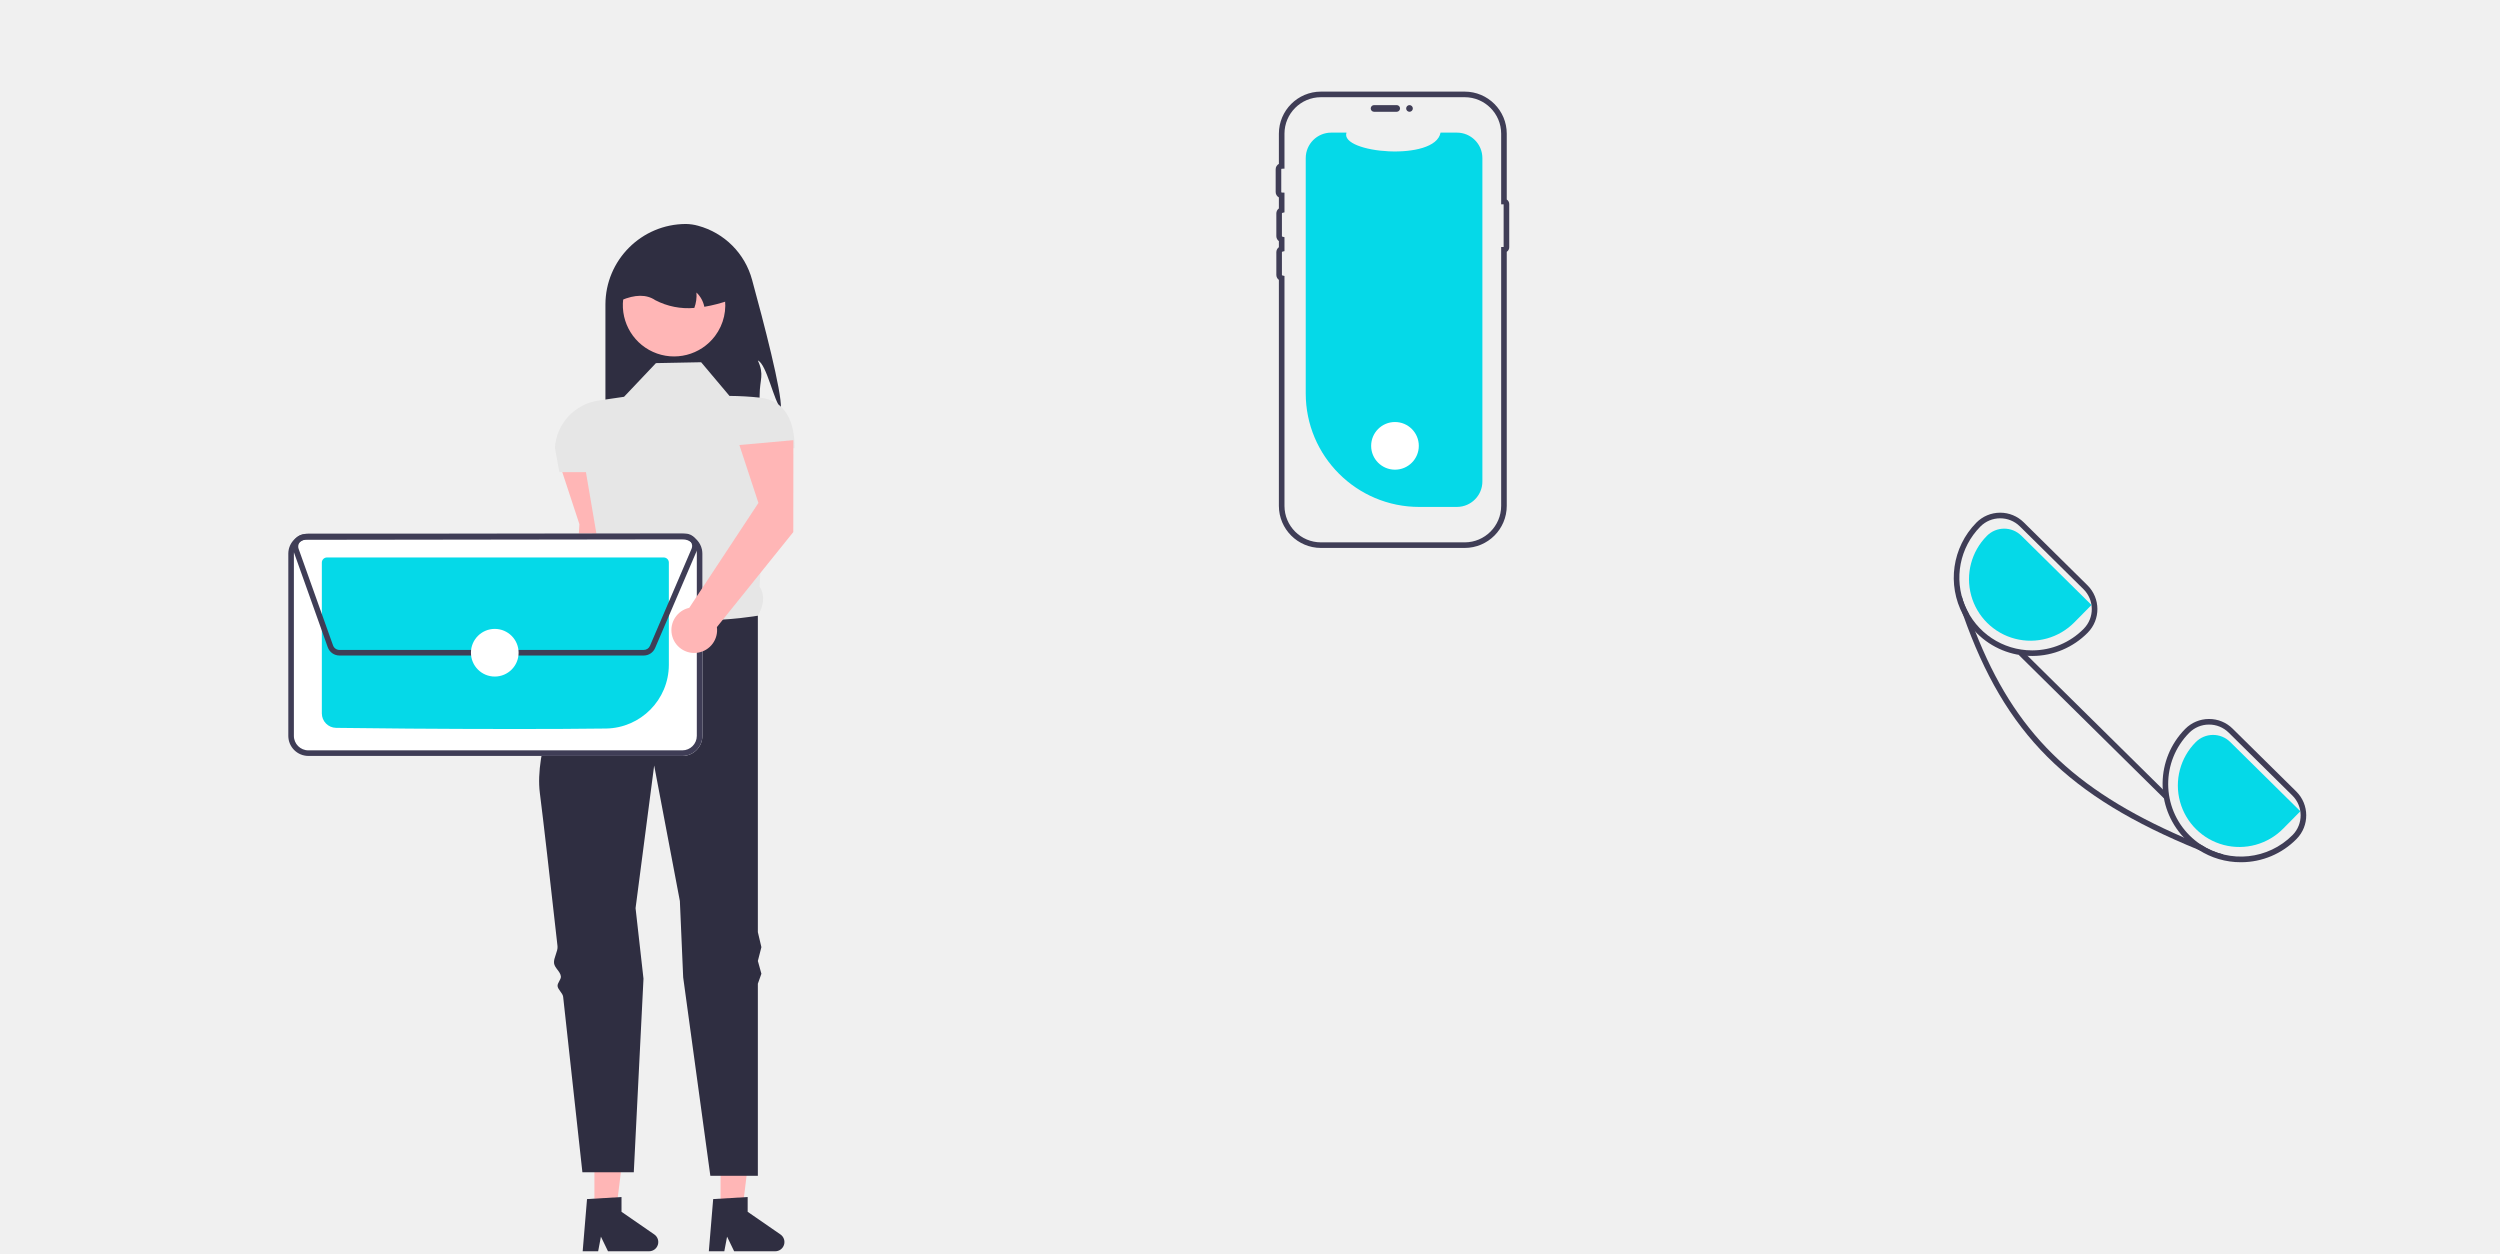
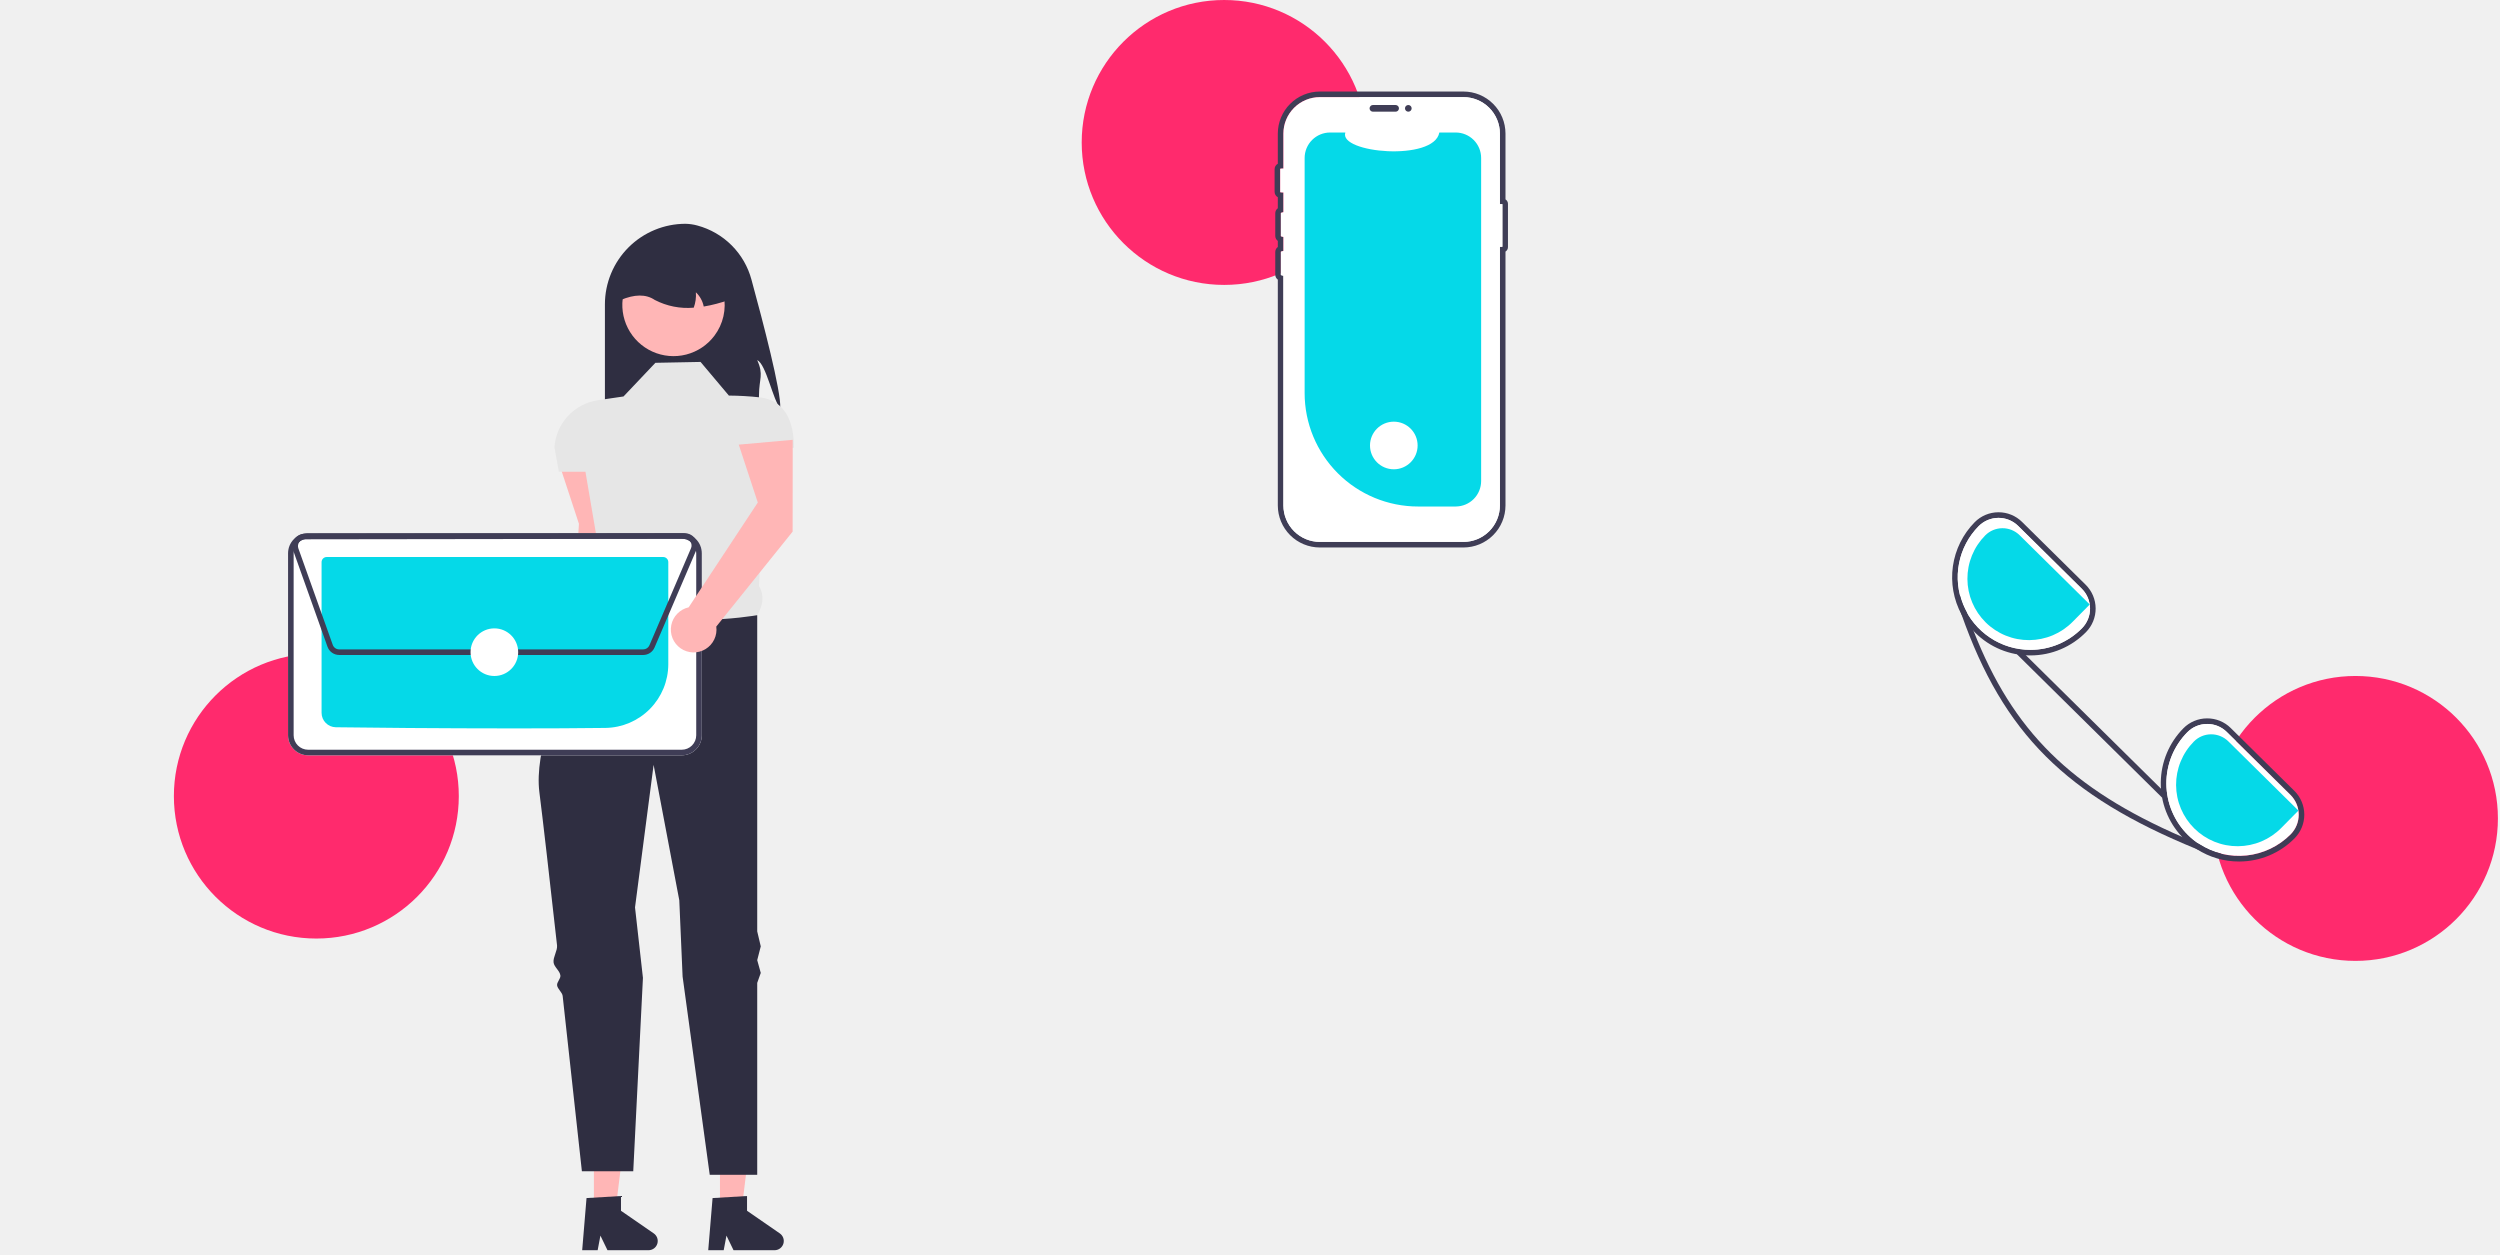
- <svg xmlns="http://www.w3.org/2000/svg" data-name="Layer 1" width="894.249" height="448.282" viewBox="0 0 894.249 448.282">
-   <path d="M447.37,674.141q-40.475,0-80.829-1.449c-38.44-1.381-78.19-2.808-115.136-23.299-25.845-14.333-48.735-37.329-66.194-66.504a223.77,223.77,0,0,1-25.369-63.604,261.476,261.476,0,0,1,.953-123.779,219.834,219.834,0,0,1,14.741-40.4c26.943-55.793,76.085-93.246,134.826-102.754a6.807,6.807,0,0,1,1.463-.031c.264.014.528.029.796.018l.346-.11a16.882,16.882,0,0,1,2.721-.698c90.594-13.487,186.365,13.802,276.952,78.914,70.042,50.351,162.868,77.464,283.781,82.889l1.717.09c33.66,1.934,66.218,15.811,94.16,40.133,27.579,24.006,48.287,56.034,59.884,92.624,1.426,4.461,2.733,9.104,3.884,13.801a26.039,26.039,0,0,1-6.941,24.69v.009l-.301.31c-.725.721-1.488,1.412-2.267,2.056l-.917.756c-7.727,6.365-13.83,11.394-21.135,15.299a64.983,64.983,0,0,1-15.419,5.821c-29.465,7.184-59.388,13.844-88.936,19.797-57.385,11.57-116.281,21.115-175.054,28.368A2269.141,2269.141,0,0,1,447.37,674.141Zm-136.232-419.845a3.507,3.507,0,0,0-.539.037c-58.192,9.419-106.869,46.504-133.544,101.745a217.624,217.624,0,0,0-14.595,40,259.188,259.188,0,0,0-.941,122.681,221.622,221.622,0,0,0,25.123,62.996c17.288,28.889,39.944,51.654,65.518,65.836,36.614,20.308,76.176,21.729,114.436,23.102a2266.314,2266.314,0,0,0,358.315-15.595c58.735-7.249,117.593-16.787,174.94-28.351,29.528-5.948,59.43-12.604,88.875-19.783a63.358,63.358,0,0,0,15.047-5.679c7.157-3.826,13.202-8.807,20.855-15.111l.917-.755c.67-.554,1.329-1.146,1.958-1.761l.181-.189c6.289-6.339,8.735-14.702,6.71-22.944v-.001c-1.139-4.646-2.432-9.24-3.844-13.655-23.69-74.746-84.974-127.569-152.496-131.447l-1.707-.09c-55.232-2.479-103.564-9.344-147.752-20.99-52.75-13.902-98.801-34.83-136.876-62.201-90.242-64.862-185.613-92.049-275.811-78.626a15.473,15.473,0,0,0-2.479.643l-.623.174a9.374,9.374,0,0,1-1.062-.013C311.537,254.307,311.335,254.296,311.138,254.296Z" transform="translate(-152.8755 -225.8589)" fill="#f0f0f0" />
-   <path d="M432.202,371.915c-2.498-2.397-5.053-15.762-8.242-17.118,2.384,5.269.653,6.663.64,12.446a39.123,39.123,0,0,1-1.141,9.745H369.435V334.825a28.847,28.847,0,0,1,28.848-28.848,17.214,17.214,0,0,1,4.276.626A27.428,27.428,0,0,1,421.909,326.007C426.028,341.061,432.578,366.119,432.202,371.915Z" transform="translate(-152.8755 -225.8589)" fill="#2f2e41" />
-   <path d="M372.605,423.782l.027-32.863L353.314,392.645l6.818,20.726-3.191,52.096a8.173,8.173,0,1,0,9.89,6.889Z" transform="translate(-152.8755 -225.8589)" fill="#ffb6b6" />
-   <polygon points="257.746 432.76 265.55 432.759 269.263 402.657 257.744 402.657 257.746 432.76" fill="#ffb6b6" />
-   <path d="M407.978,654.769l12.337-.736v5.286l11.729,8.101a3.302,3.302,0,0,1-1.876,6.019H415.481L412.949,668.209l-.988,5.228h-5.538Z" transform="translate(-152.8755 -225.8589)" fill="#2f2e41" />
-   <polygon points="212.62 432.76 220.425 432.759 224.137 402.657 212.619 402.657 212.62 432.76" fill="#ffb6b6" />
-   <path d="M362.853,654.769l12.337-.736v5.286l11.729,8.101a3.302,3.302,0,0,1-1.876,6.019H370.355l-2.532-5.228-.988,5.228H361.297Z" transform="translate(-152.8755 -225.8589)" fill="#2f2e41" />
-   <path d="M403.672,355.43l-16.167.317-11.412,12.046-9.149,1.342a18.266,18.266,0,0,0-15.577,16.897v0l1.585,8.706h9.51l5.502,32.303c-2.139,5.451-2.285,9.754,2.107,11.444l13.631,25.678L423.96,446.094c2.042-3.51,2.696-7.036.609-10.464l2.878-49.45h9.677v0c0-9.249-3.128-17.046-12.32-18.075a108.654,108.654,0,0,0-10.989-.629Z" transform="translate(-152.8755 -225.8589)" fill="#e6e6e6" />
-   <path d="M423.96,446.094s-39.309,6.974-53.891-7.608c0,0-1.48,2.513-3.711,6.682-.642,1.199-1.881,2.011-2.629,3.463-.68,1.32-2.429,2.942-3.17,4.439-.596,1.204.36,2.777-.26,4.078-7.468,15.664-16.193,37.759-14.322,52.348,1.206,9.409,3.698,31.302,6.322,54.816.205,1.837-1.455,4.197-1.249,6.049.194,1.746,2.255,2.984,2.45,4.734.129,1.162-1.31,2.348-1.181,3.508.141,1.273,1.85,2.522,1.991,3.79,3.594,32.468,6.886,62.781,6.886,62.781h18.386l3.469-69.232-2.835-25.236,6.657-51.038,9.193,48.502,1.183,27.297,9.715,70.975H423.96v-68.708l1.268-3.569-1.268-4.578,1.268-4.932-1.268-5.372Z" transform="translate(-152.8755 -225.8589)" fill="#2f2e41" />
-   <path d="M408.634,346.055a18.326,18.326,0,1,1,3.175-15.314c.053.22.097.438.14.665A18.301,18.301,0,0,1,408.634,346.055Z" transform="translate(-152.8755 -225.8589)" fill="#ffb6b6" />
-   <path d="M404.813,335.598a9.633,9.633,0,0,0-2.815-5.104,13.142,13.142,0,0,1-.761,5.51,25.395,25.395,0,0,1-13.955-2.764c-3.233-2.194-7.348-2.004-12.141,0a17.75,17.75,0,0,1,17.752-17.752h3.17a17.756,17.756,0,0,1,17.752,17.752A52.852,52.852,0,0,1,404.813,335.598Z" transform="translate(-152.8755 -225.8589)" fill="#2f2e41" />
-   <circle cx="113.249" cy="285" r="51" fill="#f0f0f0" />
-   <circle cx="438.249" cy="51" r="51" fill="#f0f0f0" />
-   <circle cx="843.249" cy="293" r="51" fill="#f0f0f0" />
-   <path d="M683.125,282.421V398.067A9.119,9.119,0,0,1,674.101,407.186a.802.802,0,0,1-.1.004H660.541a40.606,40.606,0,0,1-40.606-40.606v-84.163a9.123,9.123,0,0,1,9.123-9.123l5.454,0c-2.527,7.371,31.765,10.474,33.648,0l5.841,0A9.123,9.123,0,0,1,683.125,282.421Z" transform="translate(-152.8755 -225.8589)" fill="#05d9e8" />
-   <path d="M643.182,264.65a1.197,1.197,0,0,1,1.196-1.196h8.13a1.196,1.196,0,0,1,0,2.391h-8.13A1.197,1.197,0,0,1,643.182,264.65Z" transform="translate(-152.8755 -225.8589)" fill="#3f3d56" />
-   <path d="M676.794,421.859h-51.416a15.063,15.063,0,0,1-15.046-15.046V325.972a2.187,2.187,0,0,1-.911-1.779v-8.13a2.186,2.186,0,0,1,.911-1.778v-2.182a2.186,2.186,0,0,1-.911-1.778v-8.131a2.186,2.186,0,0,1,.911-1.778v-3.944a2.184,2.184,0,0,1-1.15-1.93v-8.13a2.184,2.184,0,0,1,1.15-1.93V273.674A15.063,15.063,0,0,1,625.378,258.628h51.416a15.063,15.063,0,0,1,15.046,15.046V297.23a1.886,1.886,0,0,1,.886,1.598v15.503a1.887,1.887,0,0,1-.886,1.599V406.813A15.063,15.063,0,0,1,676.794,421.859ZM625.378,260.628a13.061,13.061,0,0,0-13.046,13.046v12.508l-.962.037a.195.195,0,0,0-.188.192V294.541a.196.196,0,0,0,.188.192l.962.037v7.049l-.761.188a.197.197,0,0,0-.15.187v8.131a.197.197,0,0,0,.15.187l.761.188v4.991l-.761.188a.197.197,0,0,0-.15.187v8.13a.197.197,0,0,0,.15.187l.761.188V406.813a13.061,13.061,0,0,0,13.046,13.046h51.416a13.061,13.061,0,0,0,13.046-13.046V314.217h.886V298.942h-.886V273.674a13.061,13.061,0,0,0-13.046-13.046Z" transform="translate(-152.8755 -225.8589)" fill="#3f3d56" />
-   <circle cx="504.176" cy="38.791" r="1.196" fill="#3f3d56" />
-   <path d="M396.956,496.262H263.168a7.188,7.188,0,0,1-7.17-7.169v-65.189a7.188,7.188,0,0,1,7.169-7.17H396.955a7.188,7.188,0,0,1,7.17,7.169v65.189A7.188,7.188,0,0,1,396.956,496.262Z" transform="translate(-152.8755 -225.8589)" fill="#fff" />
-   <path d="M396.956,496.262H263.168a7.188,7.188,0,0,1-7.17-7.169v-65.189a7.188,7.188,0,0,1,7.169-7.17H396.955a7.188,7.188,0,0,1,7.17,7.169v65.189A7.188,7.188,0,0,1,396.956,496.262ZM263.168,418.734a5.185,5.185,0,0,0-5.17,5.171v65.187a5.185,5.185,0,0,0,5.171,5.17H396.954a5.185,5.185,0,0,0,5.171-5.171v-65.187a5.185,5.185,0,0,0-5.171-5.17Z" transform="translate(-152.8755 -225.8589)" fill="#3f3d56" />
-   <path d="M337.232,486.628c-26.386,0-53.899-.252-64.164-.416a5.176,5.176,0,0,1-5.07-5.155V427.095a1.83,1.83,0,0,1,1.823-1.828H390.297a1.829,1.829,0,0,1,1.827,1.823v36.612a22.842,22.842,0,0,1-22.457,22.752C360.1,486.579,348.771,486.628,337.232,486.628Z" transform="translate(-152.8755 -225.8589)" fill="#05d9e8" />
-   <path d="M383.146,460.339H274.287a4.438,4.438,0,0,1-4.164-2.936l-12.321-34.566a4.423,4.423,0,0,1,4.158-5.907l136.072-.189a4.423,4.423,0,0,1,4.359,5.198l.105.044-.391.912-.004.009-14.895,34.755A4.41,4.41,0,0,1,383.146,460.339Zm14.892-41.598-136.075.189a2.423,2.423,0,0,0-2.278,3.235l12.321,34.565a2.433,2.433,0,0,0,2.282,1.608H383.146a2.413,2.413,0,0,0,2.222-1.467l14.896-34.756.732.314-.732-.314a2.421,2.421,0,0,0-2.226-3.375Z" transform="translate(-152.8755 -225.8589)" fill="#3f3d56" />
-   <circle cx="176.983" cy="233.48" r="8.524" fill="#fff" />
-   <circle cx="498.983" cy="159.48" r="8.524" fill="#fff" />
-   <path d="M974.255,508.979l-22.77-22.48a11.884,11.884,0,0,0-8.43-3.46h-.08a11.914,11.914,0,0,0-8.46,3.56,27.991,27.991,0,0,0-.49,38.84c.24.26.49.51.74.76a27.248,27.248,0,0,0,4.56,3.65,27.676,27.676,0,0,0,15.11,4.43h.17a27.826,27.826,0,0,0,19.75-8.32,12.023,12.023,0,0,0-.1-16.98Zm-1.32,15.57a26.092,26.092,0,0,1-32.76,3.48,26.786,26.786,0,0,1-4.01-3.25,26.002,26.002,0,0,1-.23-36.77,9.913,9.913,0,0,1,7.06-2.97h.06a9.911,9.911,0,0,1,7.02,2.88l22.77,22.49a10.007,10.007,0,0,1,.09,14.14Z" transform="translate(-152.8755 -225.8589)" fill="#3f3d56" />
-   <path d="M899.545,435.199l-22.77-22.49a11.926,11.926,0,0,0-8.43-3.46h-.07a11.947,11.947,0,0,0-8.47,3.57,28.077,28.077,0,0,0-4.72,33l.01.01a27.562,27.562,0,0,0,4.33,5.93c.19.22.41.44.63.66a27.835,27.835,0,0,0,19.67,8.08h.18a27.854,27.854,0,0,0,19.75-8.33,11.999,11.999,0,0,0-.11-16.97Zm-1.32,15.57a25.855,25.855,0,0,1-18.33,7.73h-.17a26,26,0,0,1-18.49-44.27,10.008,10.008,0,0,1,14.14-.09l22.77,22.48A10.019,10.019,0,0,1,898.225,450.769Z" transform="translate(-152.8755 -225.8589)" fill="#3f3d56" />
-   <path d="M975.71,516.046l-25.103-24.794a8.727,8.727,0,0,0-12.327.076,22,22,0,1,0,31.305,30.919Z" transform="translate(-152.8755 -225.8589)" fill="#05d9e8" />
-   <path d="M901.004,442.262l-25.103-24.794a8.727,8.727,0,0,0-12.327.076,22,22,0,1,0,31.305,30.919Z" transform="translate(-152.8755 -225.8589)" fill="#05d9e8" />
-   <path d="M948.125,531.489l-.6,1.58q-4.23-1.605-8.2-3.22c-46.88-19.13-69.26-41.52-84.23-84.02l-.01-.01q-1.065-3-2.07-6.14l1.58-.51a25.542,25.542,0,0,0,2.3,5.78q1.23,3.495,2.53,6.81c14.07,35.87,34.82,56.37,74.6,73.68q3,1.305,6.15,2.59A26.087,26.087,0,0,0,948.125,531.489Z" transform="translate(-152.8755 -225.8589)" fill="#3f3d56" />
-   <rect x="900.623" y="448.539" width="2.001" height="73" transform="translate(-229.9252 559.8239) rotate(-45.35527)" fill="#3f3d56" />
-   <path d="M436.64,416.173l.027-32.863-19.318,1.726,6.818,20.726-24.747,37.514a8.173,8.173,0,1,0,9.89,6.889Z" transform="translate(-152.8755 -225.8589)" fill="#ffb6b6" />
+ <svg xmlns="http://www.w3.org/2000/svg" width="895" height="449" viewBox="0 0 895 449" fill="none">
+   <g clip-path="url(#clip0_136_40)">
+     <path d="M294.493 448.283C267.51 448.283 240.567 447.8 213.664 446.834C175.224 445.453 135.475 444.026 98.529 423.535C72.684 409.202 49.794 386.206 32.335 357.031C20.665 337.257 12.109 315.804 6.965 293.427C-2.628 252.685 -2.302 210.236 7.918 169.647C11.5 155.731 16.437 142.199 22.659 129.247C49.602 73.453 98.744 36.001 157.485 26.493C157.97 26.43 158.461 26.419 158.948 26.462C159.212 26.476 159.476 26.491 159.744 26.48L160.09 26.37C160.976 26.062 161.886 25.828 162.811 25.672C253.405 12.185 349.176 39.473 439.763 104.585C509.805 154.936 602.63 182.05 723.544 187.474L725.261 187.564C758.92 189.498 791.479 203.375 819.421 227.697C847.001 251.703 867.708 283.731 879.305 320.321C880.731 324.782 882.038 329.426 883.189 334.122C884.262 338.486 884.186 343.054 882.969 347.381C881.753 351.708 879.438 355.646 876.248 358.812V358.821L875.947 359.131C875.223 359.851 874.46 360.543 873.68 361.186L872.763 361.942C865.036 368.307 858.933 373.336 851.628 377.241C846.757 379.828 841.575 381.784 836.21 383.062C806.744 390.246 776.822 396.906 747.274 402.859C689.889 414.429 630.992 423.974 572.22 431.227C480.08 442.588 387.33 448.284 294.493 448.283ZM158.261 28.438C158.081 28.436 157.901 28.448 157.722 28.474C99.53 37.893 50.853 74.978 24.178 130.219C18.017 143.044 13.128 156.441 9.582 170.219C-0.545 210.448 -0.867 252.521 8.641 292.9C13.734 315.063 22.208 336.311 33.765 355.896C51.053 384.785 73.709 407.551 99.283 421.732C135.897 442.04 175.459 443.461 213.719 444.834C333.382 449.109 453.195 443.895 572.034 429.239C630.769 421.99 689.627 412.452 746.974 400.888C776.503 394.94 806.404 388.285 835.85 381.105C841.086 379.859 846.143 377.951 850.897 375.427C858.054 371.6 864.099 366.62 871.752 360.315L872.669 359.56C873.339 359.007 873.997 358.415 874.627 357.8L874.808 357.61C881.097 351.271 883.543 342.908 881.518 334.666V334.665C880.378 330.018 879.085 325.425 877.674 321.009C853.984 246.263 792.7 193.44 725.178 189.562L723.47 189.472C668.239 186.994 619.907 180.129 575.719 168.482C522.969 154.58 476.918 133.652 438.843 106.281C348.601 41.419 253.23 14.232 163.032 27.655C162.189 27.8 161.36 28.015 160.553 28.298L159.93 28.472C159.576 28.488 159.222 28.483 158.869 28.459C158.66 28.448 158.459 28.438 158.261 28.438Z" fill="#F0F0F0" />
+     <path d="M279.326 146.055C276.828 143.658 274.273 130.293 271.084 128.936C273.468 134.205 271.737 135.6 271.724 141.382C271.754 144.665 271.371 147.939 270.583 151.127H216.559V108.965C216.558 105.176 217.305 101.425 218.754 97.925C220.204 94.425 222.329 91.245 225.008 88.566C227.686 85.887 230.867 83.763 234.367 82.313C237.867 80.863 241.618 80.117 245.406 80.117C246.852 80.145 248.289 80.356 249.682 80.743C254.326 81.997 258.558 84.45 261.954 87.855C265.351 91.261 267.792 95.5 269.033 100.147C273.151 115.201 279.701 140.258 279.326 146.055Z" fill="#2F2E41" />
+     <path d="M219.729 197.921L219.756 165.059L200.438 166.785L207.256 187.511L204.065 239.608C202.517 239.955 201.104 240.745 199.998 241.881C198.892 243.018 198.14 244.452 197.835 246.008C197.529 247.564 197.683 249.176 198.278 250.646C198.872 252.117 199.882 253.382 201.183 254.289C202.485 255.195 204.022 255.703 205.607 255.751C207.192 255.799 208.757 255.385 210.111 254.559C211.465 253.733 212.549 252.531 213.232 251.099C213.914 249.668 214.166 248.068 213.955 246.496L219.729 197.921Z" fill="#FFB6B6" />
+     <path d="M257.746 432.759L265.55 432.758L269.263 402.656H257.744L257.746 432.759Z" fill="#FFB6B6" />
+     <path d="M255.102 428.908L267.44 428.172V433.458L279.169 441.558C279.748 441.958 280.184 442.533 280.414 443.198C280.644 443.864 280.654 444.586 280.445 445.258C280.235 445.93 279.816 446.517 279.249 446.935C278.682 447.352 277.997 447.577 277.293 447.577H262.605L260.073 442.348L259.085 447.577H253.547L255.102 428.908Z" fill="#2F2E41" />
+     <path d="M212.62 432.759L220.425 432.758L224.137 402.656H212.619L212.62 432.759Z" fill="#FFB6B6" />
+     <path d="M209.977 428.908L222.315 428.172V433.458L234.044 441.558C234.623 441.958 235.059 442.533 235.289 443.198C235.519 443.864 235.529 444.586 235.32 445.258C235.11 445.93 234.691 446.517 234.124 446.935C233.557 447.352 232.872 447.577 232.168 447.577H217.48L214.948 442.348L213.96 447.577H208.422L209.977 428.908Z" fill="#2F2E41" />
+     <path d="M250.796 129.57L234.629 129.887L223.217 141.934L214.067 143.275C209.929 143.882 206.124 145.892 203.288 148.967C200.453 152.043 198.759 155.998 198.49 160.173L200.075 168.879H209.585L215.087 201.182C212.948 206.633 212.802 210.936 217.194 212.626L230.825 238.303L271.085 220.234C273.126 216.724 273.781 213.198 271.694 209.77L274.572 160.32H284.249C284.249 151.071 281.121 143.274 271.93 142.245C268.279 141.85 264.612 141.64 260.94 141.617L250.796 129.57Z" fill="#E6E6E6" />
+     <path d="M271.084 220.237C271.084 220.237 231.775 227.211 217.193 212.629C217.193 212.629 215.712 215.142 213.481 219.31C212.84 220.509 211.601 221.321 210.853 222.773C210.173 224.093 208.423 225.715 207.683 227.212C207.087 228.416 208.043 229.989 207.423 231.29C199.955 246.954 191.23 269.048 193.1 283.638C194.306 293.047 196.798 314.94 199.422 338.454C199.627 340.292 197.966 342.652 198.172 344.504C198.367 346.25 200.428 347.487 200.622 349.237C200.751 350.4 199.312 351.585 199.44 352.746C199.582 354.019 201.291 355.268 201.431 356.536C205.025 389.004 208.317 419.317 208.317 419.317H226.703L230.172 350.085L227.337 324.849L233.994 273.811L243.187 322.313L244.37 349.61L254.085 420.585H271.084V351.877L272.352 348.308L271.084 343.73L272.352 338.797L271.084 333.426V220.237Z" fill="#2F2E41" />
+     <path d="M255.758 120.195C253.254 123.522 249.691 125.897 245.657 126.928C241.622 127.96 237.357 127.587 233.563 125.87C229.769 124.154 226.673 121.197 224.784 117.486C222.896 113.774 222.327 109.531 223.173 105.453C224.018 101.376 226.227 97.708 229.435 95.054C232.644 92.399 236.66 90.917 240.824 90.85C244.987 90.783 249.049 92.137 252.341 94.687C255.633 97.237 257.958 100.833 258.933 104.881C258.986 105.101 259.03 105.319 259.074 105.546C259.589 108.083 259.56 110.701 258.988 113.226C258.416 115.752 257.316 118.127 255.758 120.195Z" fill="#FFB6B6" />
+     <path d="M251.937 109.74C251.549 107.789 250.565 106.006 249.122 104.636C249.265 106.506 249.005 108.384 248.362 110.146C243.542 110.572 238.7 109.613 234.407 107.381C231.174 105.188 227.059 105.378 222.266 107.381C222.265 105.05 222.724 102.741 223.616 100.587C224.508 98.433 225.816 96.476 227.465 94.828C229.113 93.179 231.07 91.872 233.224 90.98C235.378 90.088 237.687 89.629 240.018 89.629H243.188C247.896 89.63 252.411 91.5 255.74 94.829C259.069 98.158 260.94 102.673 260.94 107.381C258.015 108.431 255.002 109.22 251.937 109.74Z" fill="#2F2E41" />
+     <path d="M113.25 336C141.417 336 164.25 313.167 164.25 285C164.25 256.833 141.417 234 113.25 234C85.084 234 62.25 256.833 62.25 285C62.25 313.167 85.084 336 113.25 336Z" fill="#FF2A6D" />
+     <path d="M438.25 102C466.417 102 489.25 79.166 489.25 51C489.25 22.834 466.417 0 438.25 0C410.083 0 387.25 22.834 387.25 51C387.25 79.166 410.083 102 438.25 102Z" fill="#FF2A6D" />
+     <path d="M843.25 344C871.417 344 894.25 321.167 894.25 293C894.25 264.833 871.417 242 843.25 242C815.083 242 792.25 264.833 792.25 293C792.25 321.167 815.083 344 843.25 344Z" fill="#FF2A6D" />
+     <path d="M523.919 196H472.503C468.514 195.996 464.69 194.409 461.869 191.589C459.048 188.768 457.462 184.944 457.457 180.955V100.113C457.175 99.91 456.945 99.643 456.786 99.334C456.628 99.025 456.545 98.682 456.546 98.334V90.204C456.545 89.857 456.628 89.514 456.786 89.205C456.945 88.895 457.175 88.628 457.457 88.426V86.244C457.175 86.041 456.945 85.774 456.786 85.465C456.628 85.155 456.545 84.813 456.546 84.465V76.334C456.545 75.987 456.628 75.644 456.786 75.335C456.945 75.026 457.175 74.759 457.457 74.556V70.612C457.108 70.425 456.817 70.147 456.615 69.807C456.412 69.467 456.306 69.078 456.307 68.683V60.552C456.306 60.157 456.412 59.768 456.615 59.428C456.817 59.088 457.108 58.809 457.457 58.622V47.815C457.462 43.826 459.048 40.002 461.869 37.181C464.69 34.361 468.514 32.774 472.503 32.77H523.919C527.908 32.774 531.733 34.361 534.553 37.181C537.374 40.002 538.961 43.826 538.965 47.815V71.372C539.236 71.541 539.46 71.777 539.615 72.056C539.77 72.336 539.851 72.65 539.851 72.97V88.473C539.851 88.792 539.77 89.107 539.615 89.386C539.46 89.666 539.236 89.902 538.965 90.071V180.955C538.961 184.944 537.374 188.768 534.553 191.589C531.733 194.409 527.908 195.996 523.919 196ZM472.503 34.77C469.045 34.773 465.728 36.149 463.283 38.595C460.837 41.041 459.461 44.357 459.457 47.815V60.323L458.495 60.36C458.445 60.362 458.398 60.383 458.363 60.419C458.328 60.454 458.307 60.502 458.307 60.552V68.683C458.308 68.733 458.328 68.78 458.363 68.816C458.398 68.852 458.445 68.873 458.495 68.874L459.457 68.911V75.96L458.696 76.148C458.654 76.158 458.617 76.182 458.589 76.216C458.562 76.249 458.547 76.291 458.546 76.334V84.465C458.547 84.509 458.562 84.55 458.589 84.584C458.617 84.618 458.654 84.642 458.696 84.652L459.457 84.839V89.83L458.696 90.017C458.654 90.028 458.617 90.052 458.589 90.085C458.562 90.119 458.547 90.161 458.546 90.204V98.334C458.547 98.378 458.562 98.42 458.589 98.454C458.616 98.487 458.654 98.511 458.696 98.521L459.457 98.709V180.955C459.461 184.413 460.837 187.729 463.283 190.175C465.728 192.621 469.045 193.997 472.503 194H523.919C527.378 193.996 530.694 192.621 533.14 190.175C535.586 187.729 536.961 184.413 536.965 180.955V88.359H537.851V73.084H536.965V47.815C536.961 44.357 535.586 41.041 533.14 38.595C530.694 36.149 527.378 34.773 523.919 34.77L472.503 34.77Z" fill="#3F3D56" />
+     <path d="M472.503 34.77C469.045 34.773 465.728 36.149 463.283 38.595C460.837 41.041 459.461 44.357 459.457 47.815V60.323L458.495 60.36C458.445 60.362 458.398 60.383 458.363 60.419C458.328 60.454 458.307 60.502 458.307 60.552V68.683C458.308 68.733 458.328 68.78 458.363 68.816C458.398 68.852 458.445 68.873 458.495 68.874L459.457 68.911V75.96L458.696 76.148C458.654 76.158 458.617 76.182 458.589 76.216C458.562 76.249 458.547 76.291 458.546 76.334V84.465C458.547 84.509 458.562 84.55 458.589 84.584C458.617 84.618 458.654 84.642 458.696 84.652L459.457 84.839V89.83L458.696 90.017C458.654 90.028 458.617 90.052 458.589 90.085C458.562 90.119 458.547 90.161 458.546 90.204V98.334C458.547 98.378 458.562 98.42 458.589 98.454C458.616 98.487 458.654 98.511 458.696 98.521L459.457 98.709V180.955C459.461 184.413 460.837 187.729 463.283 190.175C465.728 192.621 469.045 193.997 472.503 194H523.919C527.378 193.996 530.694 192.621 533.14 190.175C535.586 187.729 536.961 184.413 536.965 180.955V88.359H537.851V73.084H536.965V47.815C536.961 44.357 535.586 41.041 533.14 38.595C530.694 36.149 527.378 34.773 523.919 34.77L472.503 34.77Z" fill="white" />
+     <path d="M504.176 39.985C504.836 39.985 505.372 39.45 505.372 38.789C505.372 38.129 504.836 37.594 504.176 37.594C503.516 37.594 502.98 38.129 502.98 38.789C502.98 39.45 503.516 39.985 504.176 39.985Z" fill="#3F3D56" />
+     <path d="M244.08 270.403H110.293C108.393 270.398 106.572 269.641 105.229 268.298C103.885 266.954 103.128 265.134 103.123 263.234V198.045C103.128 196.145 103.885 194.324 105.228 192.981C106.571 191.637 108.392 190.88 110.292 190.875H244.079C245.979 190.88 247.8 191.637 249.143 192.98C250.487 194.323 251.244 196.144 251.249 198.044V263.233C251.244 265.133 250.487 266.954 249.144 268.297C247.801 269.641 245.98 270.398 244.08 270.403Z" fill="white" />
+     <path d="M244.08 270.403H110.293C108.393 270.398 106.572 269.641 105.229 268.298C103.885 266.954 103.128 265.134 103.123 263.234V198.045C103.128 196.145 103.885 194.324 105.228 192.981C106.571 191.637 108.392 190.88 110.292 190.875H244.079C245.979 190.88 247.8 191.637 249.143 192.98C250.487 194.323 251.244 196.144 251.249 198.044V263.233C251.244 265.133 250.487 266.954 249.144 268.297C247.801 269.641 245.98 270.398 244.08 270.403ZM110.293 192.875C108.923 192.879 107.61 193.425 106.641 194.394C105.673 195.363 105.127 196.676 105.123 198.046V263.233C105.127 264.603 105.673 265.916 106.642 266.885C107.611 267.853 108.924 268.399 110.294 268.403H244.078C245.448 268.399 246.761 267.853 247.73 266.884C248.699 265.915 249.245 264.602 249.249 263.232V198.045C249.245 196.675 248.699 195.362 247.73 194.393C246.761 193.425 245.448 192.879 244.078 192.875L110.293 192.875Z" fill="#3F3D56" />
+     <path d="M184.357 260.77C157.971 260.77 130.458 260.518 120.193 260.355C118.842 260.327 117.556 259.772 116.609 258.809C115.661 257.846 115.128 256.55 115.123 255.199V201.238C115.124 200.754 115.316 200.29 115.657 199.948C115.999 199.605 116.462 199.412 116.946 199.41H237.422C237.905 199.411 238.369 199.603 238.712 199.944C239.054 200.286 239.247 200.749 239.249 201.233V237.845C239.227 243.821 236.863 249.551 232.664 253.804C228.466 258.058 222.768 260.496 216.792 260.597C207.225 260.722 195.896 260.77 184.357 260.77Z" fill="#05D9E8" />
+     <path d="M230.271 234.481H121.412C120.5 234.478 119.611 234.195 118.866 233.67C118.121 233.145 117.556 232.403 117.248 231.545L104.926 196.979C104.689 196.312 104.615 195.598 104.711 194.897C104.806 194.196 105.069 193.528 105.476 192.949C105.883 192.371 106.424 191.898 107.051 191.571C107.679 191.245 108.376 191.074 109.084 191.072L245.156 190.883C245.803 190.882 246.442 191.023 247.029 191.296C247.615 191.57 248.134 191.968 248.55 192.464C248.966 192.959 249.267 193.54 249.434 194.165C249.601 194.79 249.629 195.444 249.516 196.081L249.621 196.125L249.23 197.037L249.226 197.046L234.331 231.801C233.992 232.597 233.426 233.275 232.704 233.752C231.982 234.228 231.136 234.482 230.271 234.481ZM245.163 192.883L109.088 193.072C108.7 193.073 108.318 193.167 107.974 193.346C107.63 193.524 107.335 193.783 107.111 194.1C106.888 194.417 106.744 194.783 106.692 195.167C106.639 195.551 106.68 195.942 106.81 196.308L119.131 230.873C119.3 231.342 119.61 231.749 120.018 232.037C120.427 232.324 120.914 232.479 121.413 232.481H230.271C230.744 232.481 231.207 232.342 231.602 232.082C231.997 231.821 232.307 231.45 232.493 231.014L247.388 196.258C247.546 195.89 247.61 195.488 247.574 195.089C247.539 194.69 247.405 194.306 247.184 193.971C246.963 193.637 246.663 193.362 246.311 193.172C245.958 192.982 245.563 192.883 245.163 192.883Z" fill="#3F3D56" />
+     <path d="M176.983 242.005C181.691 242.005 185.507 238.189 185.507 233.481C185.507 228.773 181.691 224.957 176.983 224.957C172.275 224.957 168.459 228.773 168.459 233.481C168.459 238.189 172.275 242.005 176.983 242.005Z" fill="white" />
+     <path d="M821.379 283.12L798.609 260.64C797.501 259.537 796.186 258.663 794.739 258.07C793.292 257.476 791.743 257.174 790.179 257.18H790.099C788.524 257.184 786.965 257.501 785.513 258.112C784.06 258.723 782.744 259.617 781.639 260.74C776.548 265.892 773.652 272.818 773.561 280.061C773.469 287.304 776.189 294.3 781.149 299.58C781.389 299.84 781.639 300.09 781.889 300.34C783.274 301.716 784.803 302.94 786.449 303.99C790.951 306.898 796.2 308.437 801.559 308.42H801.729C805.408 308.407 809.047 307.665 812.437 306.237C815.827 304.809 818.901 302.723 821.479 300.1C823.714 297.833 824.958 294.772 824.939 291.589C824.92 288.406 823.64 285.36 821.379 283.12ZM820.059 298.69C815.832 302.949 810.265 305.62 804.298 306.254C798.331 306.888 792.327 305.445 787.299 302.17C785.861 301.218 784.518 300.13 783.289 298.92C778.383 294.074 775.602 287.478 775.559 280.582C775.516 273.687 778.214 267.056 783.059 262.15C783.98 261.211 785.079 260.465 786.291 259.955C787.503 259.445 788.804 259.182 790.119 259.18H790.179C791.481 259.175 792.771 259.427 793.976 259.921C795.18 260.416 796.276 261.142 797.199 262.06L819.969 284.55C821.854 286.414 822.922 288.95 822.939 291.601C822.956 294.252 821.92 296.802 820.059 298.69Z" fill="#3F3D56" />
+     <path d="M820.059 298.69C815.832 302.949 810.265 305.62 804.298 306.254C798.331 306.888 792.327 305.445 787.299 302.17C785.861 301.218 784.518 300.13 783.289 298.92C778.383 294.074 775.602 287.478 775.559 280.582C775.516 273.687 778.214 267.056 783.059 262.15C783.98 261.211 785.079 260.465 786.291 259.955C787.503 259.445 788.804 259.182 790.119 259.18H790.179C791.481 259.175 792.771 259.427 793.976 259.921C795.18 260.416 796.276 261.142 797.199 262.06L819.969 284.55C821.854 286.414 822.922 288.95 822.939 291.601C822.956 294.252 821.92 296.802 820.059 298.69Z" fill="white" />
+     <path d="M746.67 209.341L723.9 186.851C721.659 184.627 718.627 183.383 715.47 183.391H715.4C713.822 183.397 712.261 183.716 710.808 184.328C709.354 184.941 708.036 185.836 706.93 186.961C702.721 191.235 699.992 196.746 699.142 202.684C698.293 208.623 699.368 214.677 702.21 219.961L702.22 219.971C703.392 222.132 704.848 224.126 706.55 225.901C706.74 226.121 706.96 226.341 707.18 226.561C712.409 231.751 719.482 234.657 726.85 234.641H727.03C730.709 234.625 734.348 233.881 737.738 232.451C741.128 231.022 744.201 228.935 746.78 226.311C747.887 225.189 748.762 223.861 749.356 222.401C749.95 220.941 750.25 219.379 750.24 217.803C750.23 216.227 749.909 214.669 749.297 213.217C748.684 211.765 747.791 210.448 746.67 209.341ZM745.35 224.911C742.956 227.346 740.104 229.282 736.958 230.609C733.812 231.936 730.434 232.626 727.02 232.641H726.85C721.722 232.639 716.71 231.121 712.442 228.277C708.175 225.434 704.844 221.392 702.868 216.661C700.892 211.929 700.359 206.719 701.336 201.685C702.313 196.652 704.757 192.019 708.36 188.371C710.224 186.486 712.76 185.418 715.411 185.401C718.062 185.384 720.612 186.42 722.5 188.281L745.27 210.761C747.154 212.628 748.22 215.167 748.235 217.819C748.25 220.472 747.212 223.022 745.35 224.911Z" fill="#3F3D56" />
+     <path d="M745.35 224.911C742.956 227.346 740.104 229.282 736.958 230.609C733.812 231.936 730.434 232.626 727.02 232.641H726.85C721.722 232.639 716.71 231.121 712.442 228.277C708.175 225.434 704.844 221.392 702.868 216.661C700.892 211.929 700.359 206.719 701.336 201.685C702.313 196.652 704.757 192.019 708.36 188.371C710.224 186.486 712.76 185.418 715.411 185.401C718.062 185.384 720.612 186.42 722.5 188.281L745.27 210.761C747.154 212.628 748.22 215.167 748.235 217.819C748.25 220.472 747.212 223.022 745.35 224.911Z" fill="white" />
+     <path d="M822.834 290.187L797.731 265.394C796.085 263.772 793.863 262.869 791.552 262.883C789.241 262.897 787.03 263.828 785.404 265.47C783.37 267.525 781.761 269.96 780.669 272.637C779.577 275.314 779.023 278.18 779.039 281.071C779.056 283.963 779.642 286.822 780.764 289.487C781.886 292.151 783.523 294.568 785.58 296.6C787.637 298.631 790.074 300.238 792.752 301.327C795.43 302.416 798.297 302.966 801.188 302.947C804.079 302.927 806.938 302.338 809.601 301.213C812.264 300.088 814.68 298.449 816.709 296.389L822.834 290.187Z" fill="#05D9E8" />
+     <path d="M748.129 216.402L723.026 191.609C721.38 189.986 719.158 189.083 716.846 189.098C714.535 189.112 712.324 190.043 710.699 191.685C708.665 193.74 707.056 196.175 705.964 198.852C704.872 201.529 704.318 204.395 704.334 207.286C704.351 210.177 704.937 213.037 706.059 215.701C707.181 218.366 708.818 220.783 710.874 222.815C712.931 224.846 715.369 226.453 718.047 227.542C720.725 228.631 723.592 229.181 726.483 229.162C729.374 229.142 732.233 228.553 734.896 227.428C737.559 226.302 739.974 224.663 742.004 222.604L748.129 216.402Z" fill="#05D9E8" />
+     <path d="M283.764 190.316L283.791 157.453L264.473 159.179L271.291 179.906L246.543 217.42C244.996 217.767 243.583 218.557 242.477 219.694C241.37 220.83 240.619 222.264 240.313 223.82C240.008 225.377 240.162 226.988 240.756 228.458C241.351 229.929 242.36 231.194 243.662 232.101C244.963 233.007 246.5 233.515 248.085 233.563C249.671 233.611 251.236 233.197 252.59 232.371C253.944 231.545 255.028 230.343 255.71 228.911C256.393 227.48 256.644 225.88 256.433 224.309L283.764 190.316Z" fill="#FFB6B6" />
+     <path d="M490.307 38.789C490.307 38.472 490.433 38.169 490.657 37.944C490.881 37.72 491.185 37.594 491.502 37.594H499.633C499.949 37.595 500.252 37.721 500.476 37.945C500.699 38.169 500.825 38.473 500.825 38.789C500.825 39.106 500.699 39.41 500.476 39.634C500.252 39.858 499.949 39.984 499.633 39.985H491.502C491.185 39.985 490.881 39.859 490.657 39.635C490.433 39.41 490.307 39.106 490.307 38.789Z" fill="#3F3D56" />
+     <path d="M530.248 56.561V172.207C530.249 174.609 529.301 176.914 527.611 178.622C525.922 180.329 523.627 181.301 521.225 181.326C521.192 181.33 521.158 181.331 521.125 181.33H507.665C496.896 181.33 486.567 177.052 478.952 169.437C471.337 161.822 467.059 151.493 467.059 140.724V56.561C467.059 54.141 468.02 51.821 469.731 50.11C471.442 48.399 473.762 47.438 476.182 47.438H481.636C479.109 54.808 513.401 57.911 515.284 47.438H521.125C523.545 47.438 525.865 48.399 527.576 50.11C529.287 51.821 530.248 54.141 530.248 56.561Z" fill="#05D9E8" />
+     <path d="M498.983 168.005C503.691 168.005 507.507 164.189 507.507 159.481C507.507 154.773 503.691 150.957 498.983 150.957C494.275 150.957 490.459 154.773 490.459 159.481C490.459 164.189 494.275 168.005 498.983 168.005Z" fill="white" />
+     <path d="M723.482 232.819L722.076 234.242L774.014 285.54L775.42 284.117L723.482 232.819Z" fill="#3F3D56" />
+     <path d="M795.249 305.629L794.649 307.209C791.829 306.139 789.095 305.065 786.449 303.989C739.569 284.859 717.189 262.469 702.219 219.969L702.209 219.959C701.499 217.959 700.809 215.912 700.139 213.819L701.719 213.309C702.247 215.322 703.019 217.263 704.019 219.089C704.839 221.419 705.682 223.689 706.549 225.899C720.619 261.769 741.369 282.269 781.149 299.579C783.149 300.449 785.199 301.312 787.299 302.169C789.737 303.757 792.424 304.927 795.249 305.629Z" fill="#3F3D56" />
+   </g>
+   <defs>
+     <clipPath id="clip0_136_40">
+       <rect width="894.249" height="448.282" fill="white" />
+     </clipPath>
+   </defs>
</svg>
